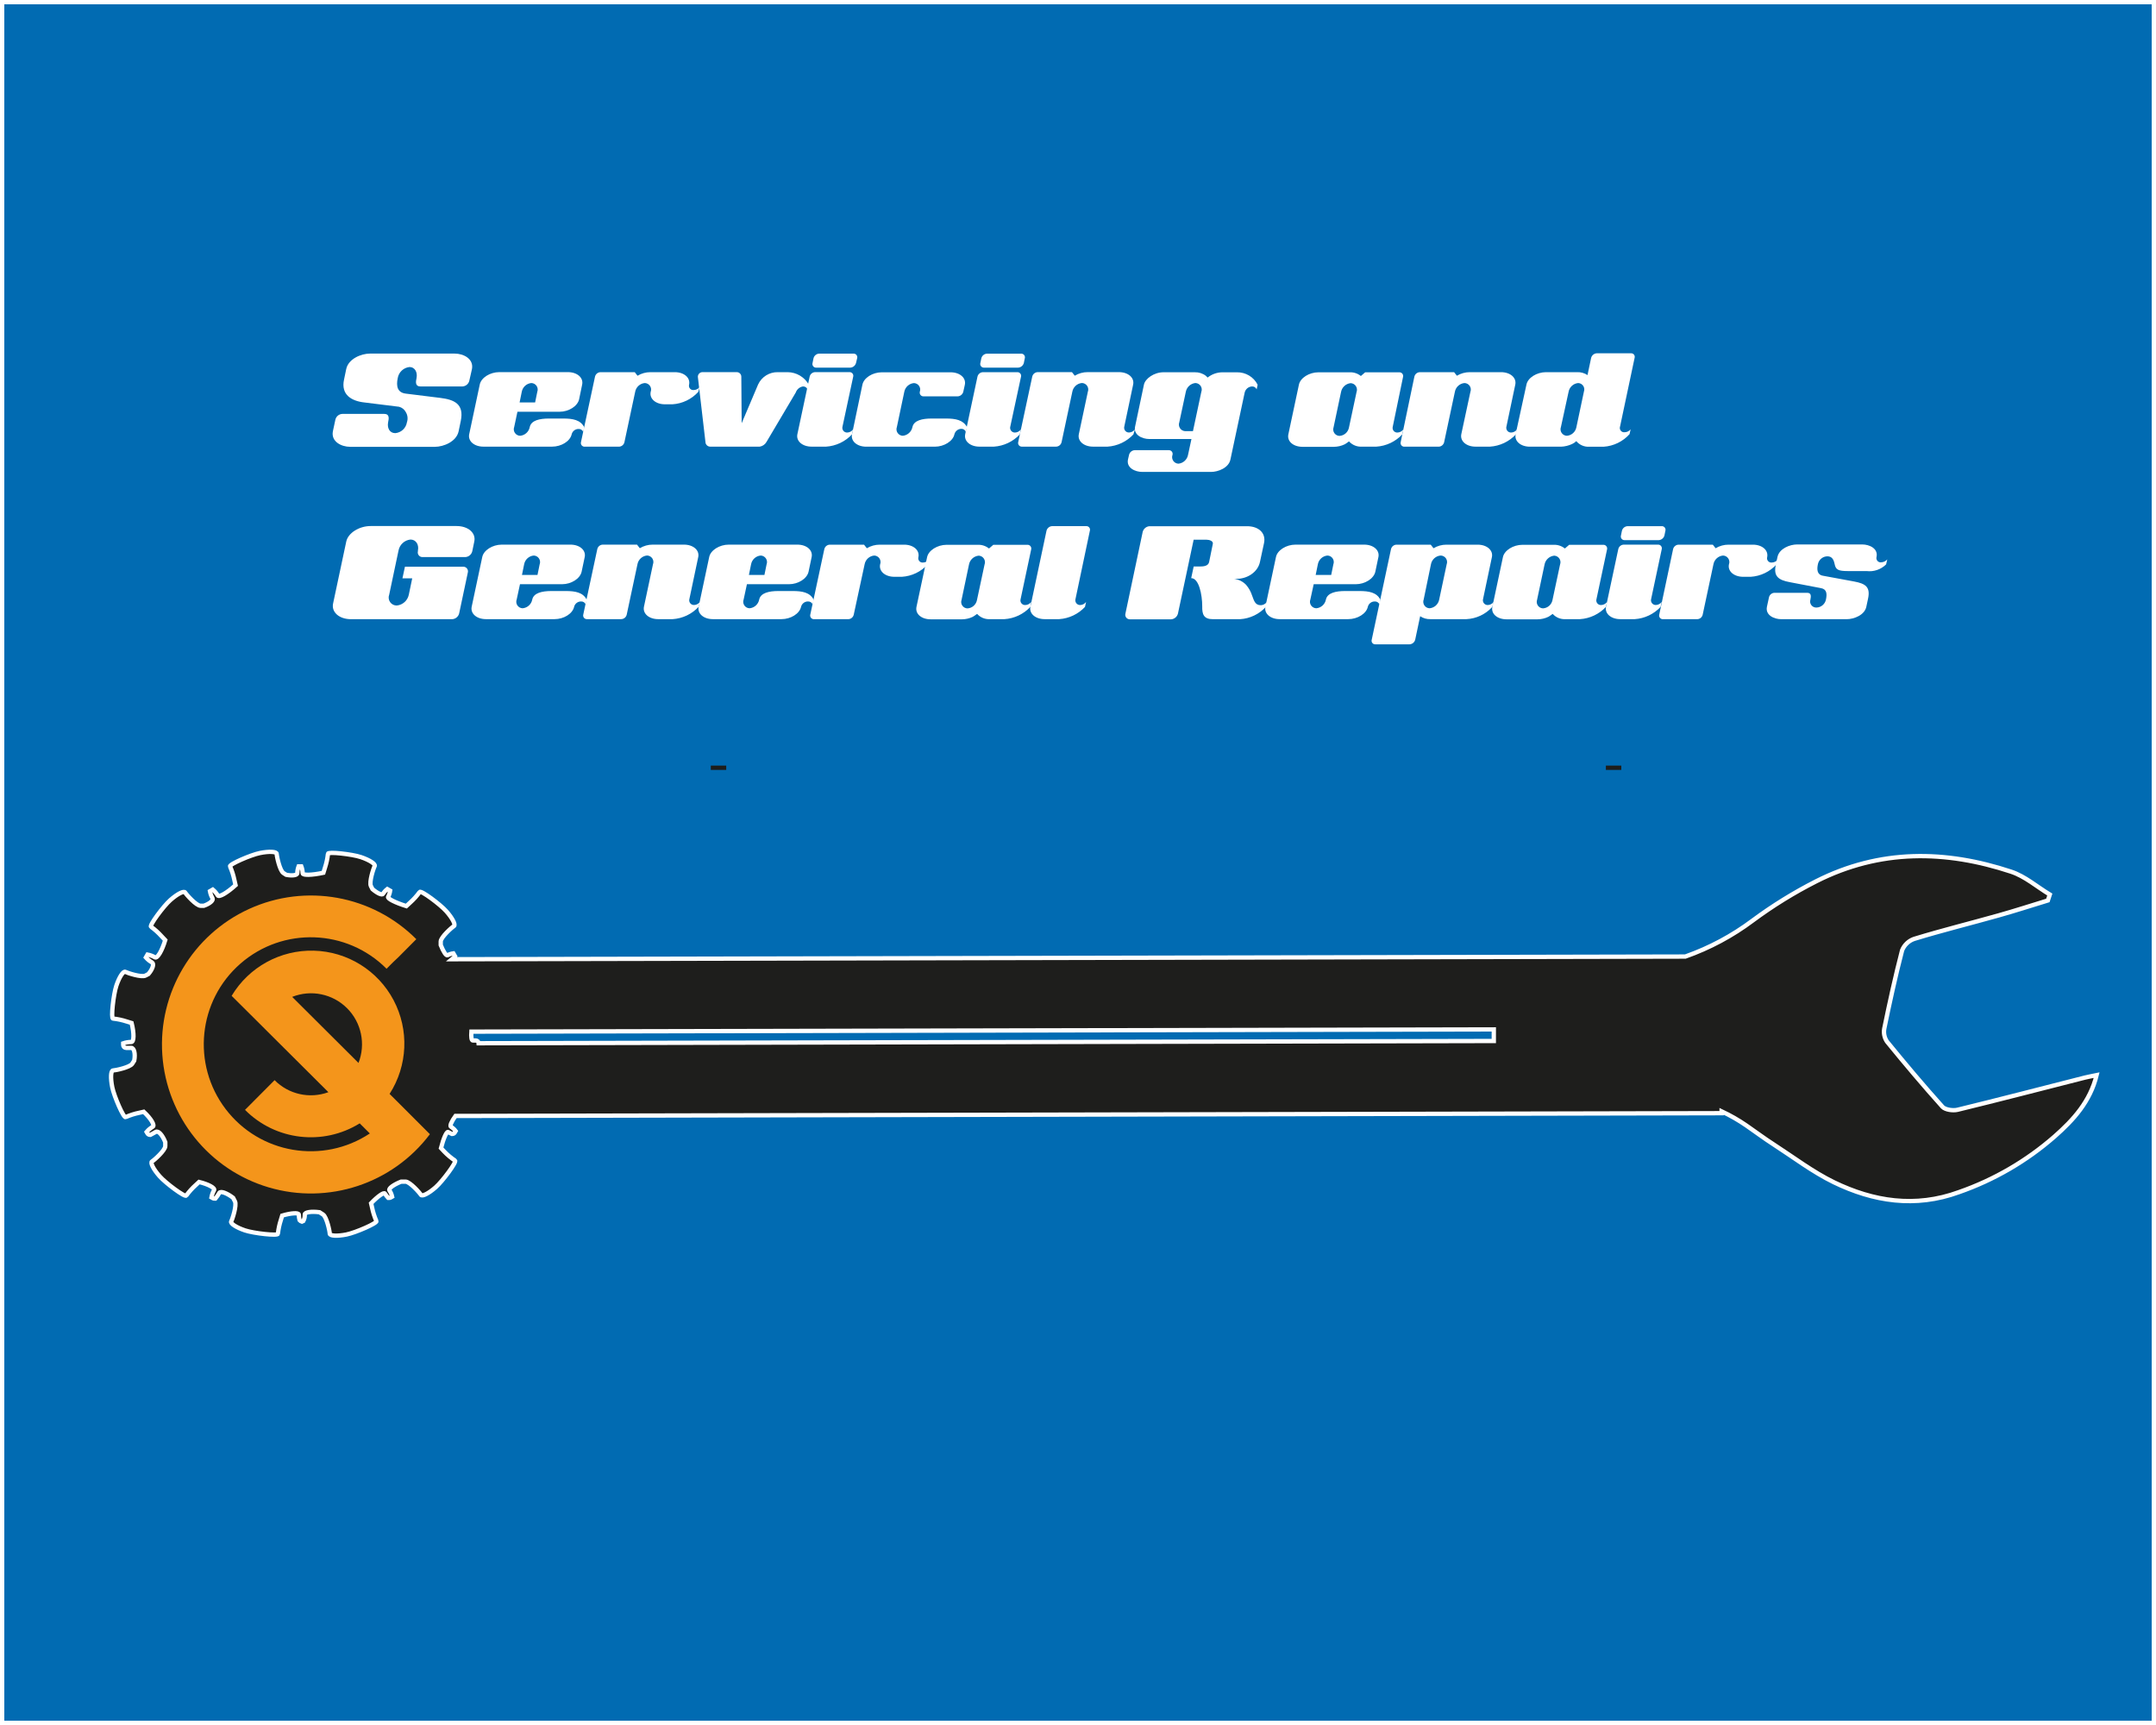
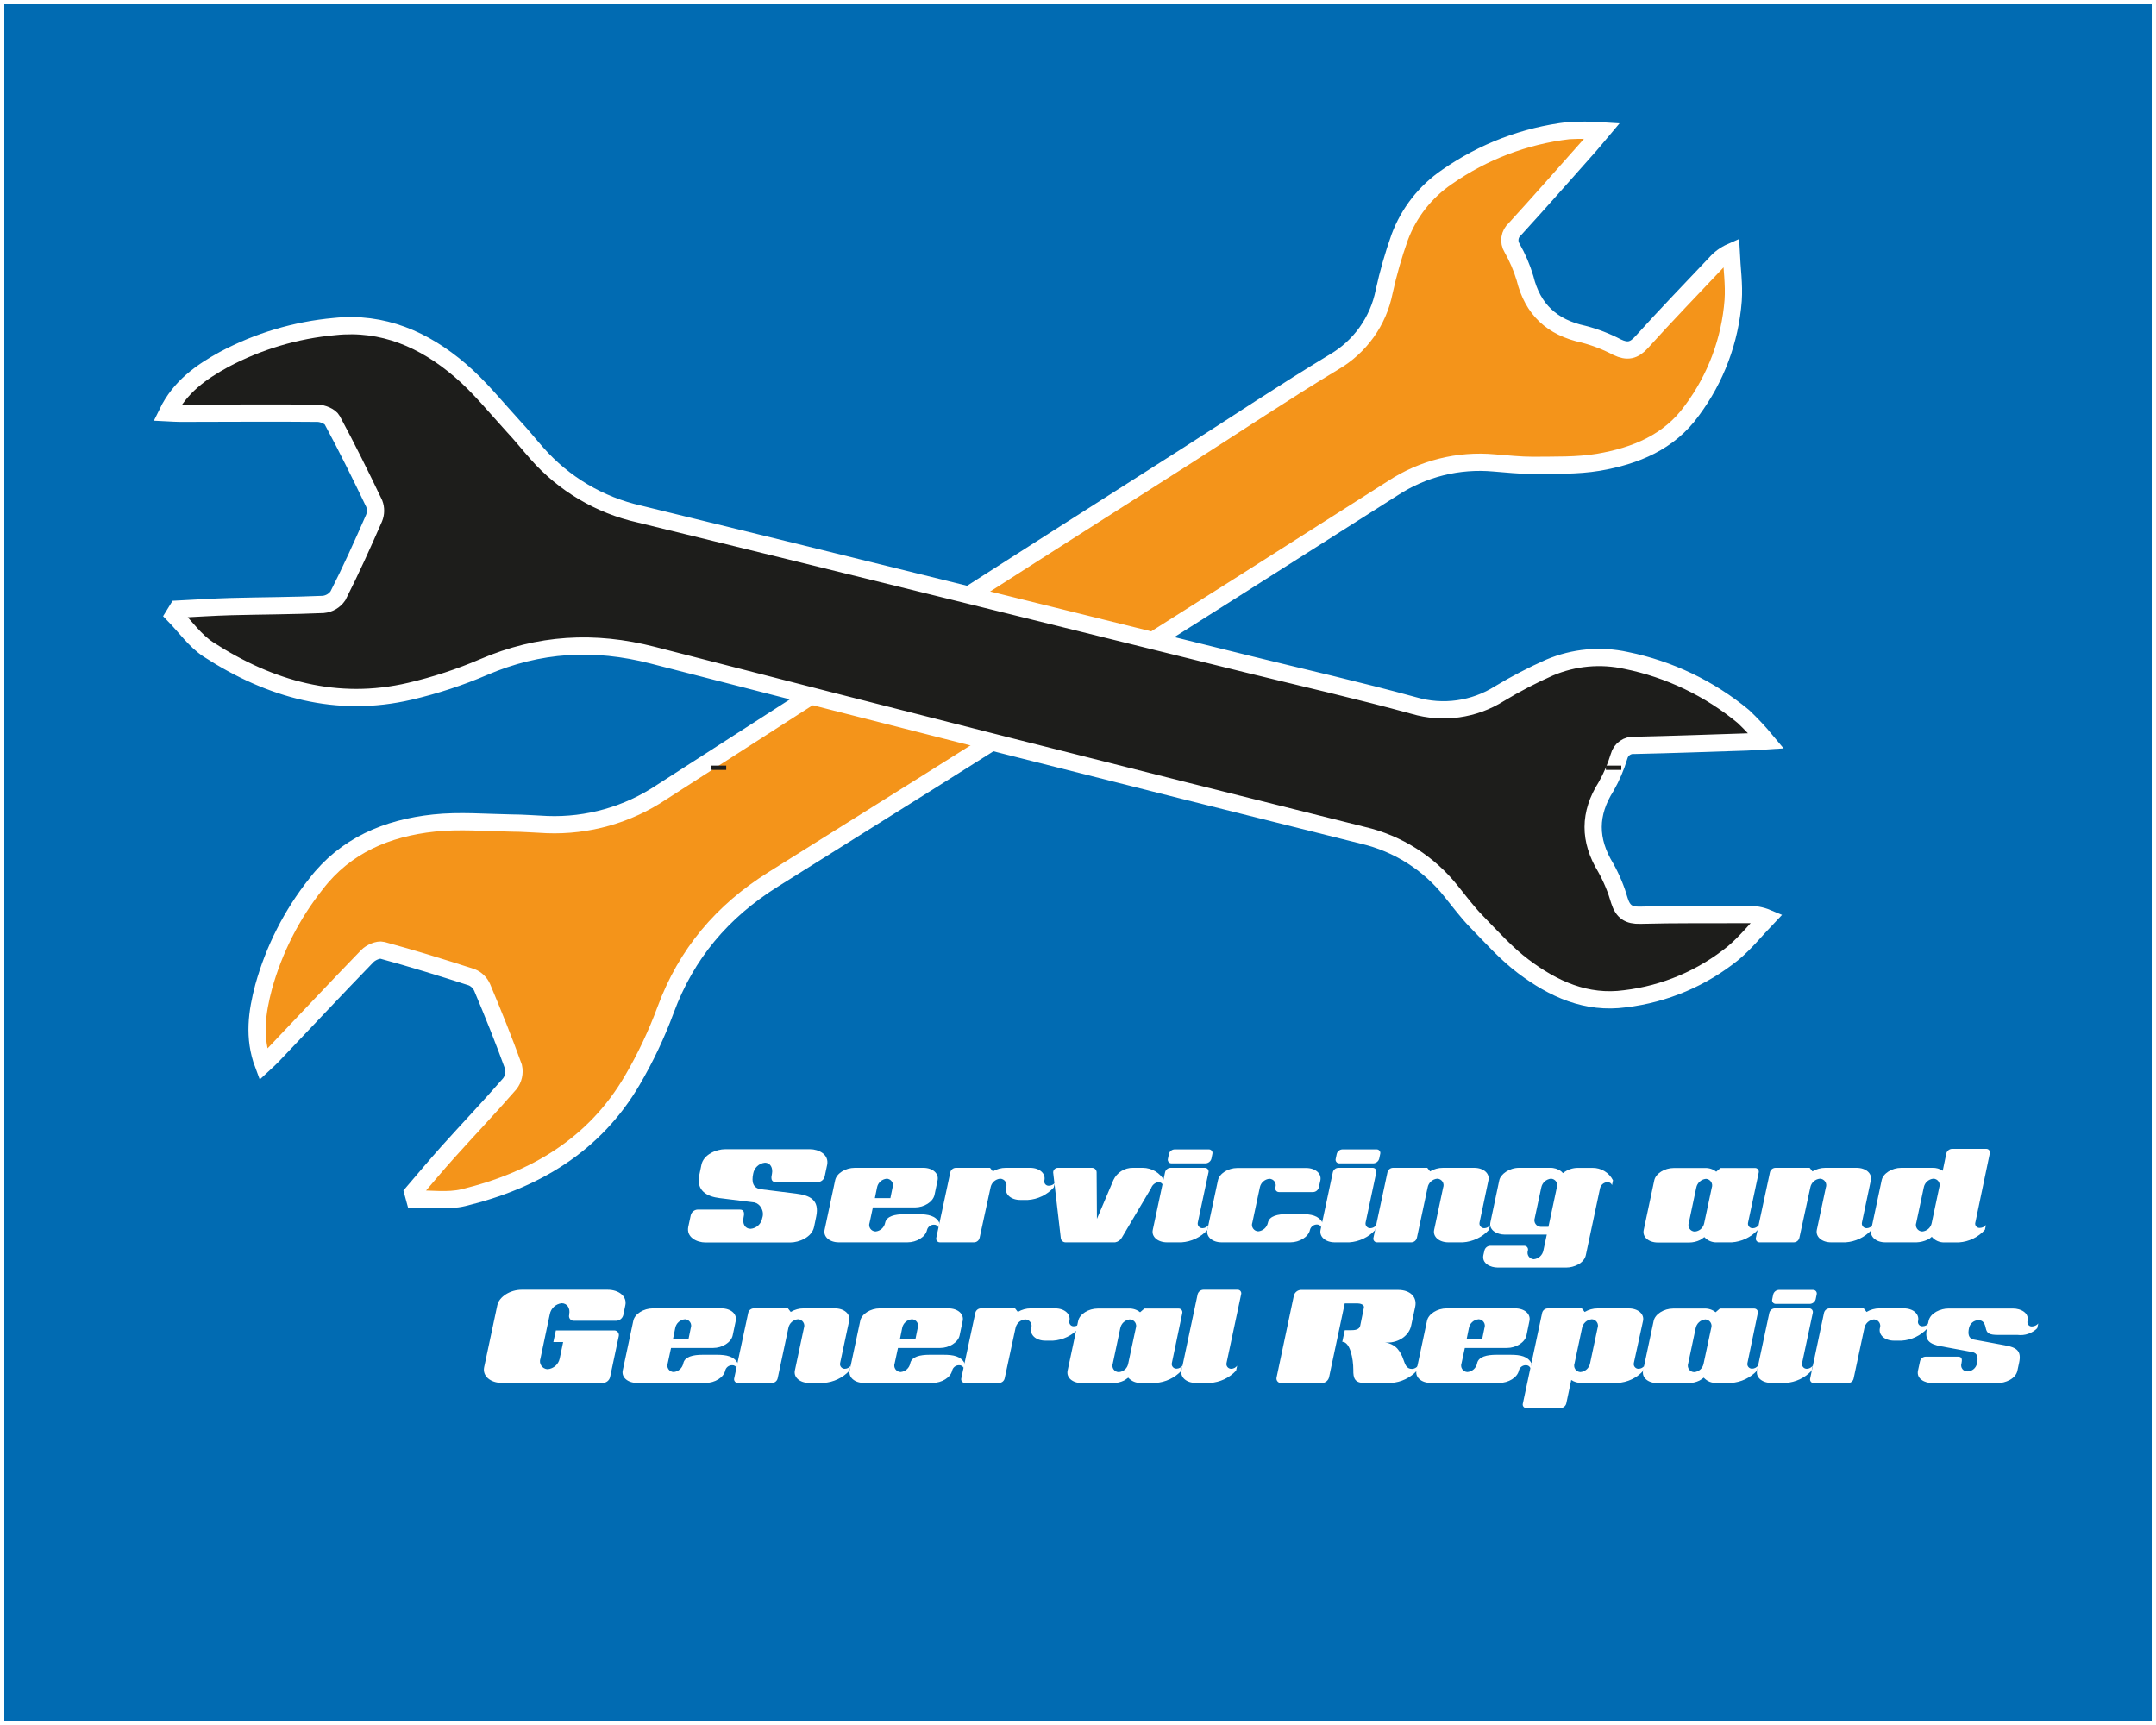
<svg xmlns="http://www.w3.org/2000/svg" id="background" viewBox="0 0 500 400">
  <defs>
-     <style>.cls-1{fill:#016bb2;stroke-width:2px;}.cls-1,.cls-2{stroke:#fff;}.cls-1,.cls-2,.cls-4{stroke-miterlimit:10;}.cls-2{fill:#1e1e1c;}.cls-3{fill:#f4951b;}.cls-4{fill:none;stroke:#1d1d1b;}.cls-5{fill:#fff;}</style>
+     <style>.cls-1{fill:#016bb2;stroke-width:2px;}.cls-1,.cls-2,.cls-3{stroke:#fff;}.cls-1,.cls-2,.cls-3,.cls-4{stroke-miterlimit:10;}.cls-2{fill:#f4941a;}.cls-2,.cls-3{stroke-width:4px;}.cls-3{fill:#1d1d1b;}.cls-4{fill:none;stroke:#1d1d1b;}.cls-5{fill:#fff;}</style>
  </defs>
  <rect class="cls-1" width="500" height="400" />
-   <path class="cls-2" d="M486.23,249.31c-1.14.24-1.95,0.37-2.73,0.57-9.84,2.5-19.66,5.06-29.52,7.46-1.08.26-2.84,0-3.48-.67-4.43-4.93-8.7-10-12.89-15.14a4.08,4.08,0,0,1-.63-3c1.25-6.08,2.58-12.16,4.14-18.17a4.65,4.65,0,0,1,2.77-2.64c6.52-2,13.12-3.62,19.67-5.47,3.81-1.07,7.57-2.29,11.36-3.45l0.45-1.37c-3-1.81-5.75-4.24-9-5.31-15.13-5-30.35-5.28-45.18,2.24a103,103,0,0,0-14.71,9.09,58.65,58.65,0,0,1-15.64,8.36l-286,.62a4.08,4.08,0,0,0,.68-0.7l-0.19-.33-0.19-.33a4,4,0,0,0-1.34.43c-0.33.19-1-.87-1.59-2.36l0-.82c0-1,2.6-3.3,3.06-3.57s-0.32-1.81-1.75-3.43-5.92-4.94-6.19-4.48a15.43,15.43,0,0,1-2.2,2.44l-0.9.83c-2.54-.79-4.43-1.75-4.22-2.13a4.34,4.34,0,0,0,.47-1.44l-0.33-.19-0.33-.19a4.24,4.24,0,0,0-1,1.11c-0.21.37-1.31-.13-2.44-1.1l-0.36-.7c-0.46-.9.6-4.16,0.87-4.63s-1.17-1.41-3.19-2.09-7.64-1.31-7.64-.78a15.44,15.44,0,0,1-.69,3.21l-0.37,1.2c-2.64.57-4.81,0.63-4.81,0.12a4.71,4.71,0,0,0-.31-1.6H69.25a4.6,4.6,0,0,0-.3,1.57c0,0.49-1.16.66-2.58,0.38l-0.64-.41c-0.85-.55-1.56-3.9-1.56-4.44s-1.75-.63-3.88-0.2-7.21,2.64-6.94,3.11a15.39,15.39,0,0,1,1,3.13l0.28,1.21c-2,1.81-3.85,2.88-4.14,2.38a5.19,5.19,0,0,0-1.14-1.35l-0.33.19-0.33.19a5,5,0,0,0,.59,1.62c0.28,0.48-.62,1.27-2,1.75l-0.77,0c-1,0-3.3-2.6-3.57-3.07s-1.81.32-3.43,1.75-4.94,5.92-4.48,6.19a15.46,15.46,0,0,1,2.44,2.2L38.32,218c-0.76,2.5-1.82,4.28-2.37,4a5.52,5.52,0,0,0-1.74-.65l-0.19.33-0.19.33a5.43,5.43,0,0,0,1.42,1.16c0.54,0.31.17,1.52-.83,2.69l-0.71.37c-0.9.46-4.16-.61-4.63-0.87s-1.41,1.17-2.09,3.19-1.31,7.64-.78,7.64a15.4,15.4,0,0,1,3.21.69l1.1,0.34c0.61,2.42.57,4.4-.08,4.4a5.68,5.68,0,0,0-1.87.31v0.38a0.68,0.68,0,0,0,.68.68h1.19c0.65,0,1,1.32.69,2.95l-0.46.72c-0.55.85-3.9,1.55-4.44,1.56s-0.63,1.75-.2,3.88,2.65,7.21,3.11,6.94a15.44,15.44,0,0,1,3.13-1l1.06-.24C35,259.35,36,261,35.4,261.29A5.54,5.54,0,0,0,34,262.48l0.19,0.33a0.68,0.68,0,0,0,.59.34h0.12c0.12-.05.68-0.36,1.25-0.69s1.54,0.75,2.18,2.39l0,0.9c0,1-2.6,3.3-3.07,3.57s0.32,1.81,1.75,3.43,5.92,4.94,6.19,4.48a15.42,15.42,0,0,1,2.2-2.44l0.77-.71c2.2,0.54,3.76,1.4,3.47,1.91a5.17,5.17,0,0,0-.6,1.66l0.33,0.19a0.67,0.67,0,0,0,.34.09h0.24a7.73,7.73,0,0,0,.9-1.3c0.3-.53,1.74,0,3.21,1.12l0.43,0.84c0.46,0.9-.6,4.16-0.87,4.63s1.17,1.41,3.19,2.09,7.64,1.31,7.64.78a15.43,15.43,0,0,1,.69-3.21l0.3-1c2.12-.63,3.86-0.72,3.87-0.21a4.34,4.34,0,0,0,.16,1.27,1.15,1.15,0,0,0,.53.34l0.34-.15a2.78,2.78,0,0,0,.34-1.51c0-.54,1.54-0.77,3.42-0.52l0.81,0.52c0.85,0.55,1.56,3.9,1.56,4.44s1.75,0.63,3.88.2,7.21-2.65,6.94-3.11a15.35,15.35,0,0,1-1-3.13l-0.23-1c1.54-1.62,3-2.63,3.21-2.25a5.72,5.72,0,0,0,.76,1h0.24a0.68,0.68,0,0,0,.34-0.09l0.33-.19A4.47,4.47,0,0,0,90.3,276c-0.24-.4,1-1.32,2.74-2l1,0c1,0,3.3,2.6,3.57,3.06s1.81-.32,3.43-1.75,4.94-5.92,4.48-6.19A15.38,15.38,0,0,1,103,267l-0.73-.78c0.57-2.24,1.32-3.92,1.66-3.72s0.72,0.39.84,0.44h0.12a0.68,0.68,0,0,0,.59-0.34l0.19-.33a4.17,4.17,0,0,0-1.09-1c-0.32-.18.16-1.27,1.06-2.51h5.74l0,0a0.31,0.31,0,0,0,.28,0l287.6-.63v-0.43a40.5,40.5,0,0,1,5.74,3.29c2.11,1.45,4.16,3,6.3,4.37,4.64,3,9.08,6.39,14,8.79,9.14,4.43,18.84,6,29,2.29a67.42,67.42,0,0,0,22.19-12.91C480.89,259.65,484.73,255.43,486.23,249.31ZM111,241.91a0.68,0.68,0,0,0-.67-0.64h-0.69c-0.3,0-.41-0.86-0.32-2.05l237.11-.52v2.69Z" />
-   <path class="cls-3" d="M92.7,256l-2.35-2.34a21.56,21.56,0,1,0-36.63-22.74l1.53,1.52,5.73,5.7,1,1,14.18,14.12a11.82,11.82,0,0,1-12.48-2.79l-6.86,6.89a21.52,21.52,0,0,0,26.6,3.13l2.35,2.34a24.81,24.81,0,1,1,3.88-38.19l1.47-1.48h0L92.35,222l4.2-4.22A34.55,34.55,0,1,0,99.7,263Zm-9.56-9.52L67.76,231.16A11.83,11.83,0,0,1,83.14,246.47Z" />
+   <path class="cls-2" d="M95.76,276.56c2.7-3.14,5.34-6.33,8.1-9.4,4.76-5.3,9.68-10.46,14.35-15.84a4.67,4.67,0,0,0,.89-3.89c-2.24-6.22-4.72-12.35-7.28-18.45a4.55,4.55,0,0,0-2.4-2.36c-6.87-2.22-13.76-4.35-20.72-6.25-1-.27-2.72.51-3.53,1.35-7.4,7.64-14.67,15.4-22,23.11-0.58.62-1.23,1.18-2.11,2-2.35-6.27-1.46-12.17.08-18A67.3,67.3,0,0,1,73.26,205c6.85-8.95,16.5-13,27.38-14.15,5.9-.63,11.93-0.1,17.91,0,2.77,0,5.53.25,8.3,0.36a44.65,44.65,0,0,0,26.6-7.54q61-39.29,122.22-78.27c11.21-7.17,22.27-14.56,33.66-21.44A24.32,24.32,0,0,0,321,67.63,103.45,103.45,0,0,1,324.61,55a29.33,29.33,0,0,1,11-14A61.87,61.87,0,0,1,363.8,30.28a65,65,0,0,1,7.71.05c-1.4,1.66-2.11,2.56-2.88,3.42-5.75,6.47-11.48,13-17.3,19.37a3.42,3.42,0,0,0-.67,4.38,34,34,0,0,1,3,7c1.78,7.27,6.28,11.42,13.6,13a36.13,36.13,0,0,1,7.76,3c2.37,1.14,3.92.82,5.71-1.17,5.57-6.19,11.37-12.17,17.09-18.23a10.4,10.4,0,0,1,3.65-2.68c0.18,3.76.73,7.54,0.47,11.26a49,49,0,0,1-9.56,25.51c-5.28,7.36-13.13,10.53-21.68,12-5,.83-10.13.66-15.21,0.72-3,0-6-.34-9-0.57A36.76,36.76,0,0,0,323,113.21q-71.63,45.64-143.65,90.68c-11.87,7.43-20.18,17.26-25,30.31a102.67,102.67,0,0,1-7.71,16.29c-8.76,15-22.6,23.21-39.19,27.23-3.57.86-7.52,0.25-11.29,0.31Z" />
+   <path class="cls-3" d="M41.17,141.26c4.13-.2,8.26-0.49,12.4-0.6,7.12-.19,14.25-0.19,21.37-0.5a4.67,4.67,0,0,0,3.43-2c3-5.9,5.71-11.93,8.37-18a4.55,4.55,0,0,0,.05-3.37c-3.11-6.51-6.32-13-9.73-19.33-0.49-.92-2.24-1.62-3.41-1.63-10.63-.11-21.26,0-31.9,0-0.85,0-1.7-.07-2.93-0.13,2.93-6,7.82-9.43,13.12-12.34a67.3,67.3,0,0,1,25.64-7.64c11.21-1.19,20.77,3,29.11,10.12,4.52,3.84,8.29,8.58,12.35,13,1.88,2,3.62,4.19,5.45,6.26a44.65,44.65,0,0,0,23.78,14.1c47,11.46,93.95,23.15,140.91,34.76,12.92,3.19,25.9,6.13,38.73,9.65a24.32,24.32,0,0,0,19.84-2.77,103.45,103.45,0,0,1,11.63-6.05,29.33,29.33,0,0,1,17.76-1.64,61.87,61.87,0,0,1,27.17,13,65,65,0,0,1,5.27,5.63c-2.17.13-3.31,0.23-4.46,0.27-8.65.28-17.3,0.6-26,.79a3.42,3.42,0,0,0-3.64,2.54,34,34,0,0,1-3,7c-4,6.3-4,12.42-.09,18.83a36.13,36.13,0,0,1,3.19,7.68c0.8,2.5,2.11,3.41,4.78,3.34,8.32-.22,16.66-0.13,25-0.16a10.4,10.4,0,0,1,4.46.8c-2.6,2.72-5,5.72-7.84,8.1a49,49,0,0,1-25.08,10.63c-9,1.24-16.67-2.27-23.6-7.49-4-3-7.45-6.89-11-10.53-2.08-2.14-3.86-4.57-5.75-6.89a36.76,36.76,0,0,0-20.5-13q-82.42-20.53-164.67-41.76c-13.56-3.49-26.41-2.75-39.19,2.74a102.67,102.67,0,0,1-17.12,5.62c-16.89,3.95-32.39-.41-46.73-9.68-3.08-2-5.35-5.28-8-8Z" />
  <line class="cls-4" x1="168.42" y1="178.03" x2="164.84" y2="178.03" />
  <line class="cls-4" x1="376" y1="178.03" x2="372.42" y2="178.03" />
-   <path class="cls-5" d="M108.84,88.28a1.72,1.72,0,0,1-1.58,1.33H97.5c-1.19,0-1.12-1-.9-1.94,0.25-1.3-.32-2.56-1.66-2.56a3.09,3.09,0,0,0-2.7,2.56c-0.4,1.91-.07,3.35,1.84,3.6l8.06,1c3.2,0.4,5.54,1.4,4.72,5.33l-0.5,2.41c-0.5,2.38-3.46,3.6-5.51,3.6H81.2c-2.05,0-4.46-1.22-4-3.6l0.58-2.7a1.72,1.72,0,0,1,1.58-1.33h9.79c1.15,0,1.08,1,.86,1.94-0.25,1.3.32,2.52,1.66,2.52a3,3,0,0,0,2.7-2.52,2.77,2.77,0,0,0-.25-2.34,2.44,2.44,0,0,0-1.58-1.26l-8.06-1C81.56,93,79,91.55,79.79,88l0.5-2.41c0.5-2.38,3.46-3.6,5.51-3.6h19.65c2.05,0,4.46,1.22,4,3.6Z" />
-   <path class="cls-5" d="M135.27,100.19a1.08,1.08,0,0,0-1.08-.72,1.63,1.63,0,0,0-1.62,1.26c-0.36,1.58-2.38,2.84-4.54,2.84H112.12c-2.16,0-3.64-1.3-3.31-2.88l2.45-11.52c0.32-1.58,2.38-2.88,4.54-2.88H131.7c2.16,0,3.64,1.3,3.31,2.88L134.3,92.6c-0.36,1.58-2.38,2.88-4.54,2.88H120L119.25,99a1.51,1.51,0,0,0,1.37,2.05,2.5,2.5,0,0,0,2.23-2c0.32-1.58,2.3-2,4.46-2h3.31c2.23,0,4,.32,4.86,2ZM123.21,88.82A2.5,2.5,0,0,0,121,90.87l-0.5,2.45h3.6l0.5-2.45A1.51,1.51,0,0,0,123.21,88.82Z" />
-   <path class="cls-5" d="M161.94,90.87a8.83,8.83,0,0,1-6,2.88h-1.73c-2.16,0-3.64-1.3-3.31-2.88a1.51,1.51,0,0,0-1.37-2.05,2.5,2.5,0,0,0-2.23,2.05l-2.48,11.63a1.34,1.34,0,0,1-1.3,1.08h-7.92a0.85,0.85,0,0,1-.86-1.08l3.24-15.12a1.34,1.34,0,0,1,1.3-1.08h7.92l0.65,0.83a5.76,5.76,0,0,1,3-.83h5.65c2.16,0,3.64,1.3,3.31,2.88a1,1,0,0,0,1.12,1.26,1.8,1.8,0,0,0,1.33-.68Z" />
-   <path class="cls-5" d="M187.29,90.33a1.08,1.08,0,0,0-1.08-.72,2.13,2.13,0,0,0-1.66,1.4l-6.8,11.48a2.2,2.2,0,0,1-1.55,1.08H164.68a1.11,1.11,0,0,1-1.08-1.08l-1.76-15.12a1.08,1.08,0,0,1,1.08-1.08h7.92a1.06,1.06,0,0,1,1.08,1.08L172,98.14l3.82-9a4.92,4.92,0,0,1,4.54-2.84c1.26,0,2.3,0,2.3,0a5.69,5.69,0,0,1,4.9,2.88Z" />
-   <path class="cls-5" d="M197.58,100.73a9,9,0,0,1-6,2.84h-3.35c-2.16,0-3.64-1.3-3.31-2.88l2.84-13.32a1.34,1.34,0,0,1,1.3-1.08H197a0.85,0.85,0,0,1,.86,1.08L195.39,98.9a1.09,1.09,0,0,0,1.08,1.4,1.74,1.74,0,0,0,1.37-.72Zm0.94-16.56a1.46,1.46,0,0,1-1.33,1.08h-7.92a0.84,0.84,0,0,1-.83-1.08l0.22-1.08A1.41,1.41,0,0,1,190,82h7.92a0.84,0.84,0,0,1,.86,1.08Z" />
-   <path class="cls-5" d="M224,100.16a1.06,1.06,0,0,0-1-.72,1.67,1.67,0,0,0-1.66,1.26c-0.32,1.58-2.38,2.88-4.54,2.88H200.9c-2.16,0-3.64-1.3-3.31-2.88L200,89.21c0.32-1.58,2.34-2.88,4.5-2.88h15.95c2.16,0,3.64,1.3,3.31,2.88l-0.36,1.62a1.42,1.42,0,0,1-1.3,1.08h-7.92a0.86,0.86,0,0,1-.86-1.08,1.5,1.5,0,0,0-1.37-2,2.51,2.51,0,0,0-2.23,2L208,99a1.51,1.51,0,0,0,1.37,2.05,2.54,2.54,0,0,0,2.23-2c0.32-1.58,2.3-2,4.46-2h3.31c2.23,0,4,.32,4.9,2Z" />
-   <path class="cls-5" d="M236.5,100.73a9,9,0,0,1-6,2.84h-3.35c-2.16,0-3.64-1.3-3.31-2.88l2.84-13.32A1.34,1.34,0,0,1,228,86.3h7.92a0.85,0.85,0,0,1,.86,1.08L234.3,98.9a1.09,1.09,0,0,0,1.08,1.4,1.74,1.74,0,0,0,1.37-.72Zm0.94-16.56a1.46,1.46,0,0,1-1.33,1.08h-7.92a0.84,0.84,0,0,1-.83-1.08l0.22-1.08a1.41,1.41,0,0,1,1.3-1.08h7.92a0.84,0.84,0,0,1,.86,1.08Z" />
-   <path class="cls-5" d="M262.85,100.73a9,9,0,0,1-6,2.84h-3.35c-2.16,0-3.64-1.3-3.31-2.88l2.09-9.83a1.51,1.51,0,0,0-1.37-2.05,2.5,2.5,0,0,0-2.23,2.05l-2.48,11.63a1.34,1.34,0,0,1-1.3,1.08H237a0.85,0.85,0,0,1-.86-1.08l3.24-15.12a1.34,1.34,0,0,1,1.3-1.08h7.92l0.65,0.83a5.76,5.76,0,0,1,3-.83h7.23c2.16,0,3.64,1.3,3.31,2.88l-2.05,9.72a1.1,1.1,0,0,0,1.08,1.4,1.74,1.74,0,0,0,1.37-.72Z" />
-   <path class="cls-5" d="M291.43,90.29a1.09,1.09,0,0,0-1.08-.68A1.84,1.84,0,0,0,288.66,91c-1.62,7.6-1,4.68-3.31,15.55-0.4,1.94-2.84,2.88-4.5,2.88H264.9c-1.66,0-3.71-.94-3.31-2.88l0.25-1.08a1.42,1.42,0,0,1,1.3-1.08h7.92a0.86,0.86,0,0,1,.86,1.08,1.52,1.52,0,0,0,1.37,2.05,2.52,2.52,0,0,0,2.23-2.05l0.79-3.67h-9.79c-1.62,0-3.71-.94-3.28-2.88l2.05-9.72c0.29-1.4,2.34-2.88,4.54-2.88h7.24a4.05,4.05,0,0,1,2.59.83l0.4,0.4a5.51,5.51,0,0,1,3.46-1.22h3.35a5.27,5.27,0,0,1,4.79,2.88Zm-14.18-1.48A2.55,2.55,0,0,0,275,90.87l-1.51,7.06a1.53,1.53,0,0,0,1.37,2.05h1.8l1.94-9.11A1.51,1.51,0,0,0,277.25,88.82Z" />
-   <path class="cls-5" d="M325.2,100.73a9,9,0,0,1-6,2.84h-3.35a3.71,3.71,0,0,1-3-1.22c-0.4.29-.79,0.58-1,0.68a5.89,5.89,0,0,1-2.52.58h-7.24c-2.16,0-3.64-1.26-3.31-2.88l2.45-11.52c0.32-1.58,2.38-2.88,4.54-2.88h7.24a3.87,3.87,0,0,1,2.59.86l1-.86h7.92a0.86,0.86,0,0,1,.86,1.08L323,98.93a1.07,1.07,0,0,0,1.08,1.37,1.74,1.74,0,0,0,1.37-.72Zm-12-11.88A2.54,2.54,0,0,0,311,90.91l-1.73,8.17a1.5,1.5,0,0,0,1.37,2,2.39,2.39,0,0,0,2.2-1.94l1.76-8.24A1.52,1.52,0,0,0,313.25,88.85Z" />
-   <path class="cls-5" d="M351.55,100.73a9,9,0,0,1-6,2.84h-3.35c-2.16,0-3.63-1.3-3.31-2.88L341,90.87a1.51,1.51,0,0,0-1.37-2.05,2.5,2.5,0,0,0-2.23,2.05l-2.48,11.63a1.34,1.34,0,0,1-1.3,1.08h-7.92a0.85,0.85,0,0,1-.86-1.08L328,87.38a1.34,1.34,0,0,1,1.3-1.08h7.92l0.65,0.83a5.76,5.76,0,0,1,3-.83h7.23c2.16,0,3.64,1.3,3.31,2.88l-2.05,9.72a1.1,1.1,0,0,0,1.08,1.4,1.74,1.74,0,0,0,1.37-.72Z" />
-   <path class="cls-5" d="M375.71,98.9a1,1,0,0,0,1.08,1.33,1.82,1.82,0,0,0,1.37-.68l-0.25,1.12a8.87,8.87,0,0,1-6,2.92h-3.35a3.64,3.64,0,0,1-3-1.3,3.16,3.16,0,0,1-1,.68,6.66,6.66,0,0,1-2.52.61h-7.24c-2.16,0-3.64-1.3-3.31-2.88L354,89.18c0.32-1.58,2.38-2.88,4.54-2.88h7.24a4,4,0,0,1,2.38.68L369,83a1.42,1.42,0,0,1,1.33-1.08h7.92a0.83,0.83,0,0,1,.83,1.08ZM366,88.82a2.5,2.5,0,0,0-2.23,2.05L362,99a1.51,1.51,0,0,0,1.37,2.05,2.43,2.43,0,0,0,2.2-1.94l1.76-8.31A1.48,1.48,0,0,0,366,88.82Z" />
-   <path class="cls-5" d="M109.53,127.81a1.76,1.76,0,0,1-1.62,1.37H98a1.08,1.08,0,0,1-1.08-1.37l0-.14c0.29-1.4-.47-2.56-1.73-2.56a3.15,3.15,0,0,0-2.77,2.56l-2.16,10.22A1.85,1.85,0,0,0,92,140.41a3.15,3.15,0,0,0,2.81-2.52l0.79-3.78H93.33l0.58-2.7h13.5a1.08,1.08,0,0,1,1.08,1.37l-2,9.43a1.76,1.76,0,0,1-1.62,1.37H81.38c-2.7,0-4.54-1.62-4.14-3.6l3.06-14.4c0.43-2,3-3.6,5.65-3.6h19.94c2.7,0,4.54,1.62,4.1,3.6Z" />
-   <path class="cls-5" d="M135.84,140.19a1.08,1.08,0,0,0-1.08-.72,1.63,1.63,0,0,0-1.62,1.26c-0.36,1.58-2.38,2.84-4.54,2.84H112.7c-2.16,0-3.64-1.3-3.31-2.88l2.45-11.52c0.32-1.58,2.38-2.88,4.54-2.88h15.91c2.16,0,3.64,1.3,3.31,2.88l-0.72,3.42c-0.36,1.58-2.38,2.88-4.54,2.88h-9.75L119.83,139a1.51,1.51,0,0,0,1.37,2.05,2.5,2.5,0,0,0,2.23-2c0.32-1.58,2.3-2,4.46-2h3.31c2.23,0,4,.32,4.86,2Zm-12.06-11.37a2.5,2.5,0,0,0-2.23,2.05l-0.5,2.45h3.6l0.5-2.45A1.51,1.51,0,0,0,123.78,128.82Z" />
-   <path class="cls-5" d="M162,140.73a9,9,0,0,1-6,2.84h-3.35c-2.16,0-3.64-1.3-3.31-2.88l2.09-9.83a1.51,1.51,0,0,0-1.37-2.05,2.5,2.5,0,0,0-2.23,2.05l-2.48,11.63a1.34,1.34,0,0,1-1.3,1.08h-7.92a0.85,0.85,0,0,1-.86-1.08l3.24-15.12a1.34,1.34,0,0,1,1.3-1.08h7.92l0.65,0.83a5.76,5.76,0,0,1,3-.83h7.24c2.16,0,3.64,1.3,3.31,2.88l-2.05,9.72a1.09,1.09,0,0,0,1.08,1.4,1.74,1.74,0,0,0,1.37-.72Z" />
-   <path class="cls-5" d="M188.47,140.19a1.08,1.08,0,0,0-1.08-.72,1.63,1.63,0,0,0-1.62,1.26c-0.36,1.58-2.38,2.84-4.54,2.84H165.33c-2.16,0-3.64-1.3-3.31-2.88l2.45-11.52c0.32-1.58,2.38-2.88,4.54-2.88h15.91c2.16,0,3.64,1.3,3.31,2.88l-0.72,3.42c-0.36,1.58-2.38,2.88-4.54,2.88h-9.75L172.46,139a1.51,1.51,0,0,0,1.37,2.05,2.5,2.5,0,0,0,2.23-2c0.32-1.58,2.3-2,4.46-2h3.31c2.23,0,4,.32,4.86,2Zm-12.06-11.37a2.5,2.5,0,0,0-2.23,2.05l-0.5,2.45h3.6l0.5-2.45A1.51,1.51,0,0,0,176.42,128.82Z" />
-   <path class="cls-5" d="M215.15,130.87a8.83,8.83,0,0,1-6,2.88h-1.73c-2.16,0-3.64-1.3-3.31-2.88a1.51,1.51,0,0,0-1.37-2.05,2.5,2.5,0,0,0-2.23,2.05L198,142.5a1.34,1.34,0,0,1-1.3,1.08h-7.92a0.85,0.85,0,0,1-.86-1.08l3.24-15.12a1.34,1.34,0,0,1,1.3-1.08h7.92l0.65,0.83a5.76,5.76,0,0,1,3-.83h5.65c2.16,0,3.64,1.3,3.31,2.88a1,1,0,0,0,1.12,1.26,1.8,1.8,0,0,0,1.33-.68Z" />
-   <path class="cls-5" d="M238.95,140.73a9,9,0,0,1-6,2.84h-3.35a3.71,3.71,0,0,1-3-1.22c-0.4.29-.79,0.58-1,0.68a5.89,5.89,0,0,1-2.52.58h-7.23c-2.16,0-3.64-1.26-3.31-2.88L215,129.21c0.32-1.58,2.38-2.88,4.54-2.88h7.23a3.87,3.87,0,0,1,2.59.86l1-.86h7.92a0.86,0.86,0,0,1,.86,1.08l-2.45,11.52a1.07,1.07,0,0,0,1.08,1.37,1.74,1.74,0,0,0,1.37-.72Zm-12-11.88a2.54,2.54,0,0,0-2.23,2.05L223,139.08a1.49,1.49,0,0,0,1.37,2,2.39,2.39,0,0,0,2.2-1.94l1.76-8.24A1.52,1.52,0,0,0,227,128.85Z" />
-   <path class="cls-5" d="M249.42,138.9a1.1,1.1,0,0,0,1.08,1.4,1.74,1.74,0,0,0,1.37-.72l-0.25,1.15a9,9,0,0,1-6,2.84h-3.35c-2.16,0-3.64-1.3-3.31-2.88l3.74-17.64A1.42,1.42,0,0,1,244,122h7.92a0.83,0.83,0,0,1,.83,1.08Z" />
-   <path class="cls-5" d="M293.59,140.7a8.83,8.83,0,0,1-6,2.88h-6.3c-2.16,0-2.52-1.15-2.48-3,0-2.66-.76-6.52-2.56-6.52l0.58-2.7h1.48c0.72,0,1.87-.07,2.09-1l0.86-4.21c0.18-.72-0.86-1-1.44-1h-3l-3.64,17.13a1.76,1.76,0,0,1-1.58,1.33H262a1.05,1.05,0,0,1-1-1.33l4-18.93a1.77,1.77,0,0,1,1.58-1.33h22.64c2.63,0,4.43,1.55,3.92,3.92l-0.94,4.36c-0.5,2.38-3,4-5.58,3.92h-0.47a4.63,4.63,0,0,1,2.84,1.4,7.32,7.32,0,0,1,1.4,2.52c0.4,1,.61,2.2,2,2.2a1.74,1.74,0,0,0,1.37-.72Z" />
-   <path class="cls-5" d="M319.91,140.19a1.07,1.07,0,0,0-1.08-.72,1.63,1.63,0,0,0-1.62,1.26c-0.36,1.58-2.38,2.84-4.54,2.84H296.77c-2.16,0-3.64-1.3-3.31-2.88l2.45-11.52c0.32-1.58,2.38-2.88,4.54-2.88h15.91c2.16,0,3.64,1.3,3.31,2.88l-0.72,3.42c-0.36,1.58-2.38,2.88-4.54,2.88h-9.75L303.89,139a1.51,1.51,0,0,0,1.37,2.05,2.5,2.5,0,0,0,2.23-2c0.32-1.58,2.3-2,4.46-2h3.31c2.23,0,4,.32,4.86,2Zm-12.06-11.37a2.5,2.5,0,0,0-2.23,2.05l-0.5,2.45h3.6l0.5-2.45A1.51,1.51,0,0,0,307.85,128.82Z" />
-   <path class="cls-5" d="M346.08,140.73a8.64,8.64,0,0,1-6,2.84h-8.35a4,4,0,0,1-2.38-.68l-1.15,5.44a1.42,1.42,0,0,1-1.33,1.08h-7.92a0.83,0.83,0,0,1-.83-1.08l4.46-20.95a1.34,1.34,0,0,1,1.3-1.08h7.92l0.65,0.83a5.76,5.76,0,0,1,3-.83h7.23c2.16,0,3.64,1.3,3.31,2.88l-2.05,9.72a1.1,1.1,0,0,0,1.08,1.4,1.74,1.74,0,0,0,1.37-.72Zm-12-11.91a2.5,2.5,0,0,0-2.23,2.05L330.17,139a1.51,1.51,0,0,0,1.37,2.05,2.5,2.5,0,0,0,2.23-2.05l1.73-8.14A1.51,1.51,0,0,0,334.13,128.82Z" />
-   <path class="cls-5" d="M372.43,140.73a9,9,0,0,1-6,2.84h-3.35a3.71,3.71,0,0,1-3-1.22c-0.4.29-.79,0.58-1,0.68a5.89,5.89,0,0,1-2.52.58H349.4c-2.16,0-3.64-1.26-3.31-2.88l2.45-11.52c0.32-1.58,2.38-2.88,4.54-2.88h7.24a3.87,3.87,0,0,1,2.59.86l1-.86h7.92a0.86,0.86,0,0,1,.86,1.08l-2.45,11.52a1.07,1.07,0,0,0,1.08,1.37,1.74,1.74,0,0,0,1.37-.72Zm-12-11.88a2.54,2.54,0,0,0-2.23,2.05l-1.73,8.17a1.5,1.5,0,0,0,1.37,2,2.39,2.39,0,0,0,2.2-1.94l1.76-8.24A1.52,1.52,0,0,0,360.48,128.85Z" />
-   <path class="cls-5" d="M385.11,140.73a9,9,0,0,1-6,2.84h-3.35c-2.16,0-3.64-1.3-3.31-2.88l2.84-13.32a1.34,1.34,0,0,1,1.3-1.08h7.92a0.85,0.85,0,0,1,.86,1.08l-2.45,11.52a1.1,1.1,0,0,0,1.08,1.4,1.74,1.74,0,0,0,1.37-.72ZM386,124.17a1.46,1.46,0,0,1-1.33,1.08h-7.92a0.84,0.84,0,0,1-.83-1.08l0.22-1.08a1.41,1.41,0,0,1,1.3-1.08h7.92a0.84,0.84,0,0,1,.86,1.08Z" />
-   <path class="cls-5" d="M412,130.87a8.83,8.83,0,0,1-6,2.88h-1.73c-2.16,0-3.64-1.3-3.31-2.88a1.51,1.51,0,0,0-1.37-2.05,2.5,2.5,0,0,0-2.23,2.05l-2.48,11.63a1.34,1.34,0,0,1-1.3,1.08h-7.92a0.85,0.85,0,0,1-.86-1.08L388,127.38a1.34,1.34,0,0,1,1.3-1.08h7.92l0.65,0.83a5.76,5.76,0,0,1,3-.83h5.65c2.16,0,3.63,1.3,3.31,2.88a1,1,0,0,0,1.12,1.26,1.8,1.8,0,0,0,1.33-.68Z" />
-   <path class="cls-5" d="M437.41,130.87a5.47,5.47,0,0,1-4.54,1.55h-4.39c-2.16,0-2.74-.32-3-1.58-0.22-1.08-.61-1.84-1.69-1.84a2.27,2.27,0,0,0-2.2,1.84c-0.25,1.19-.22,2.41,1.15,2.66l7.2,1.33c2.77,0.5,3.85,1.33,3.28,4l-0.4,1.87c-0.4,1.94-2.88,2.88-4.54,2.88H413.08c-1.66,0-3.71-.94-3.31-2.88l0.47-2.16a1.35,1.35,0,0,1,1.3-1.08h7.56c1,0,.9.83,0.76,1.55a1.41,1.41,0,0,0,1.4,1.87,2.3,2.3,0,0,0,2.2-1.87c0.25-1.22.25-2.38-1.15-2.63L415.1,135c-2.77-.5-3.82-1.44-3.28-4l0.4-1.87c0.43-1.94,2.88-2.88,4.54-2.88h15.12c1.66,0,3.71.94,3.31,2.88a1,1,0,0,0,1.12,1.26,1.94,1.94,0,0,0,1.37-.68Z" />
+   <path class="cls-5" d="M191.26,272.78a1.72,1.72,0,0,1-1.58,1.33h-9.75c-1.19,0-1.12-1-.9-1.94,0.25-1.3-.32-2.56-1.66-2.56a3.09,3.09,0,0,0-2.7,2.56c-0.4,1.91-.07,3.35,1.84,3.6l8.06,1c3.2,0.4,5.54,1.4,4.72,5.33l-0.5,2.41c-0.5,2.38-3.46,3.6-5.51,3.6H163.61c-2.05,0-4.46-1.22-4-3.6l0.58-2.7a1.72,1.72,0,0,1,1.58-1.33h9.79c1.15,0,1.08,1,.86,1.94-0.25,1.3.32,2.52,1.66,2.52a3,3,0,0,0,2.7-2.52,2.77,2.77,0,0,0-.25-2.34,2.44,2.44,0,0,0-1.58-1.26l-8.06-1c-3-.36-5.47-1.76-4.72-5.33l0.5-2.41c0.5-2.38,3.46-3.6,5.51-3.6h19.65c2.05,0,4.46,1.22,4,3.6Z" />
+   <path class="cls-5" d="M217.68,284.7a1.08,1.08,0,0,0-1.08-.72,1.63,1.63,0,0,0-1.62,1.26c-0.36,1.58-2.38,2.84-4.54,2.84H194.54c-2.16,0-3.64-1.3-3.31-2.88l2.45-11.52c0.32-1.58,2.38-2.88,4.54-2.88h15.91c2.16,0,3.64,1.3,3.31,2.88l-0.72,3.42c-0.36,1.58-2.38,2.88-4.54,2.88h-9.75l-0.76,3.53a1.51,1.51,0,0,0,1.37,2.05,2.5,2.5,0,0,0,2.23-2c0.32-1.58,2.3-2,4.46-2H213c2.23,0,4,.32,4.86,2Zm-12.06-11.37a2.5,2.5,0,0,0-2.23,2.05l-0.5,2.45h3.6l0.5-2.45A1.51,1.51,0,0,0,205.62,273.32Z" />
+   <path class="cls-5" d="M244.36,275.37a8.83,8.83,0,0,1-6,2.88h-1.73c-2.16,0-3.64-1.3-3.31-2.88a1.51,1.51,0,0,0-1.37-2.05,2.5,2.5,0,0,0-2.23,2.05L227.19,287a1.34,1.34,0,0,1-1.3,1.08H218a0.85,0.85,0,0,1-.86-1.08l3.24-15.12a1.34,1.34,0,0,1,1.3-1.08h7.92l0.65,0.83a5.76,5.76,0,0,1,3-.83h5.65c2.16,0,3.64,1.3,3.31,2.88a1,1,0,0,0,1.12,1.26,1.8,1.8,0,0,0,1.33-.68Z" />
+   <path class="cls-5" d="M269.7,274.83a1.08,1.08,0,0,0-1.08-.72,2.13,2.13,0,0,0-1.66,1.4L260.16,287a2.2,2.2,0,0,1-1.55,1.08H247.09A1.11,1.11,0,0,1,246,287l-1.76-15.12a1.08,1.08,0,0,1,1.08-1.08h7.92a1.06,1.06,0,0,1,1.08,1.08l0.07,10.76,3.82-9a4.92,4.92,0,0,1,4.54-2.84c1.26,0,2.3,0,2.3,0a5.69,5.69,0,0,1,4.9,2.88Z" />
+   <path class="cls-5" d="M280,285.24a9,9,0,0,1-6,2.84h-3.35c-2.16,0-3.64-1.3-3.31-2.88l2.84-13.32a1.34,1.34,0,0,1,1.3-1.08h7.92a0.85,0.85,0,0,1,.86,1.08L277.8,283.4a1.09,1.09,0,0,0,1.08,1.4,1.74,1.74,0,0,0,1.37-.72Zm0.94-16.56a1.46,1.46,0,0,1-1.33,1.08h-7.92a0.84,0.84,0,0,1-.83-1.08l0.22-1.08a1.41,1.41,0,0,1,1.3-1.08h7.92a0.84,0.84,0,0,1,.86,1.08Z" />
+   <path class="cls-5" d="M306.45,284.66a1.06,1.06,0,0,0-1-.72,1.67,1.67,0,0,0-1.66,1.26c-0.32,1.58-2.38,2.88-4.54,2.88H283.31c-2.16,0-3.64-1.3-3.31-2.88l2.45-11.48c0.32-1.58,2.34-2.88,4.5-2.88h15.95c2.16,0,3.64,1.3,3.31,2.88l-0.36,1.62a1.42,1.42,0,0,1-1.3,1.08h-7.92a0.86,0.86,0,0,1-.86-1.08,1.5,1.5,0,0,0-1.37-2,2.51,2.51,0,0,0-2.23,2l-1.73,8.14a1.51,1.51,0,0,0,1.37,2.05,2.54,2.54,0,0,0,2.23-2c0.32-1.58,2.3-2,4.46-2h3.31c2.23,0,4,.32,4.9,2Z" />
+   <path class="cls-5" d="M318.91,285.24a9,9,0,0,1-6,2.84h-3.35c-2.16,0-3.64-1.3-3.31-2.88l2.84-13.32a1.34,1.34,0,0,1,1.3-1.08h7.92a0.85,0.85,0,0,1,.86,1.08l-2.45,11.52a1.09,1.09,0,0,0,1.08,1.4,1.74,1.74,0,0,0,1.37-.72Zm0.94-16.56a1.46,1.46,0,0,1-1.33,1.08H310.6a0.84,0.84,0,0,1-.83-1.08L310,267.6a1.41,1.41,0,0,1,1.3-1.08h7.92a0.84,0.84,0,0,1,.86,1.08Z" />
+   <path class="cls-5" d="M345.26,285.24a9,9,0,0,1-6,2.84H335.9c-2.16,0-3.64-1.3-3.31-2.88l2.09-9.83a1.51,1.51,0,0,0-1.37-2.05,2.5,2.5,0,0,0-2.23,2.05L328.6,287a1.34,1.34,0,0,1-1.3,1.08h-7.92a0.85,0.85,0,0,1-.86-1.08l3.24-15.12a1.34,1.34,0,0,1,1.3-1.08H331l0.65,0.83a5.76,5.76,0,0,1,3-.83h7.23c2.16,0,3.64,1.3,3.31,2.88l-2.05,9.72a1.1,1.1,0,0,0,1.08,1.4,1.74,1.74,0,0,0,1.37-.72Z" />
+   <path class="cls-5" d="M373.85,274.8a1.09,1.09,0,0,0-1.08-.68,1.84,1.84,0,0,0-1.69,1.37c-1.62,7.6-1,4.68-3.31,15.55-0.4,1.94-2.84,2.88-4.5,2.88H347.32c-1.66,0-3.71-.94-3.31-2.88l0.25-1.08a1.42,1.42,0,0,1,1.3-1.08h7.92a0.86,0.86,0,0,1,.86,1.08A1.52,1.52,0,0,0,355.7,292a2.52,2.52,0,0,0,2.23-2.05l0.79-3.67h-9.79c-1.62,0-3.71-.94-3.28-2.88l2.05-9.72c0.29-1.4,2.34-2.88,4.54-2.88h7.24a4.05,4.05,0,0,1,2.59.83l0.4,0.4a5.51,5.51,0,0,1,3.46-1.22h3.35a5.27,5.27,0,0,1,4.79,2.88Zm-14.18-1.48a2.55,2.55,0,0,0-2.23,2.05l-1.51,7.06a1.53,1.53,0,0,0,1.37,2.05h1.8l1.94-9.11A1.51,1.51,0,0,0,359.66,273.32Z" />
+   <path class="cls-5" d="M407.61,285.24a9,9,0,0,1-6,2.84h-3.35a3.71,3.71,0,0,1-3-1.22c-0.4.29-.79,0.58-1,0.68a5.89,5.89,0,0,1-2.52.58h-7.24c-2.16,0-3.64-1.26-3.31-2.88l2.45-11.52c0.32-1.58,2.38-2.88,4.54-2.88h7.24a3.87,3.87,0,0,1,2.59.86l1-.86H407a0.86,0.86,0,0,1,.86,1.08l-2.45,11.52a1.07,1.07,0,0,0,1.08,1.37,1.74,1.74,0,0,0,1.37-.72Zm-12-11.88a2.54,2.54,0,0,0-2.23,2.05l-1.73,8.17a1.5,1.5,0,0,0,1.37,2,2.39,2.39,0,0,0,2.2-1.94l1.76-8.24A1.52,1.52,0,0,0,395.66,273.36Z" />
+   <path class="cls-5" d="M434,285.24a9,9,0,0,1-6,2.84h-3.35c-2.16,0-3.63-1.3-3.31-2.88l2.09-9.83a1.51,1.51,0,0,0-1.37-2.05,2.5,2.5,0,0,0-2.23,2.05L417.3,287a1.34,1.34,0,0,1-1.3,1.08h-7.92a0.85,0.85,0,0,1-.86-1.08l3.24-15.12a1.34,1.34,0,0,1,1.3-1.08h7.92l0.65,0.83a5.76,5.76,0,0,1,3-.83h7.23c2.16,0,3.64,1.3,3.31,2.88l-2.05,9.72a1.1,1.1,0,0,0,1.08,1.4,1.74,1.74,0,0,0,1.37-.72Z" />
+   <path class="cls-5" d="M458.12,283.4a1,1,0,0,0,1.08,1.33,1.82,1.82,0,0,0,1.37-.68l-0.25,1.12a8.87,8.87,0,0,1-6,2.92H451a3.64,3.64,0,0,1-3-1.3,3.16,3.16,0,0,1-1,.68,6.66,6.66,0,0,1-2.52.61h-7.24c-2.16,0-3.64-1.3-3.31-2.88l2.45-11.52c0.32-1.58,2.38-2.88,4.54-2.88h7.24a4,4,0,0,1,2.38.68l0.83-4a1.42,1.42,0,0,1,1.33-1.08h7.92a0.83,0.83,0,0,1,.83,1.08Zm-9.75-10.08a2.5,2.5,0,0,0-2.23,2.05l-1.73,8.14a1.51,1.51,0,0,0,1.37,2.05,2.43,2.43,0,0,0,2.2-1.94l1.76-8.31A1.48,1.48,0,0,0,448.37,273.32Z" />
+   <path class="cls-5" d="M144.56,304.9a1.76,1.76,0,0,1-1.62,1.37H133A1.08,1.08,0,0,1,132,304.9l0-.14c0.29-1.4-.47-2.56-1.73-2.56a3.15,3.15,0,0,0-2.77,2.56L125.34,315A1.85,1.85,0,0,0,127,317.5a3.15,3.15,0,0,0,2.81-2.52l0.79-3.78h-2.27l0.58-2.7h13.5a1.08,1.08,0,0,1,1.08,1.37l-2,9.43a1.76,1.76,0,0,1-1.62,1.37H116.41c-2.7,0-4.54-1.62-4.14-3.6l3.06-14.4c0.43-2,3-3.6,5.65-3.6h19.94c2.7,0,4.54,1.62,4.1,3.6Z" />
+   <path class="cls-5" d="M170.88,317.29a1.08,1.08,0,0,0-1.08-.72,1.63,1.63,0,0,0-1.62,1.26c-0.36,1.58-2.38,2.84-4.54,2.84H147.73c-2.16,0-3.64-1.3-3.31-2.88l2.45-11.52c0.32-1.58,2.38-2.88,4.54-2.88h15.91c2.16,0,3.64,1.3,3.31,2.88l-0.72,3.42c-0.36,1.58-2.38,2.88-4.54,2.88h-9.75l-0.76,3.53a1.51,1.51,0,0,0,1.37,2.05,2.5,2.5,0,0,0,2.23-2c0.32-1.58,2.3-2,4.46-2h3.31c2.23,0,4,.32,4.86,2Zm-12.06-11.37a2.5,2.5,0,0,0-2.23,2.05l-0.5,2.45h3.6l0.5-2.45A1.51,1.51,0,0,0,158.82,305.91Z" />
+   <path class="cls-5" d="M197,317.83a9,9,0,0,1-6,2.84h-3.35c-2.16,0-3.64-1.3-3.31-2.88l2.09-9.83a1.51,1.51,0,0,0-1.37-2.05,2.5,2.5,0,0,0-2.23,2.05l-2.48,11.63a1.34,1.34,0,0,1-1.3,1.08h-7.92a0.85,0.85,0,0,1-.86-1.08l3.24-15.12a1.34,1.34,0,0,1,1.3-1.08h7.92l0.65,0.83a5.76,5.76,0,0,1,3-.83h7.24c2.16,0,3.64,1.3,3.31,2.88L194.85,316a1.09,1.09,0,0,0,1.08,1.4,1.74,1.74,0,0,0,1.37-.72Z" />
+   <path class="cls-5" d="M223.51,317.29a1.08,1.08,0,0,0-1.08-.72,1.63,1.63,0,0,0-1.62,1.26c-0.36,1.58-2.38,2.84-4.54,2.84H200.36c-2.16,0-3.64-1.3-3.31-2.88l2.45-11.52c0.32-1.58,2.38-2.88,4.54-2.88h15.91c2.16,0,3.64,1.3,3.31,2.88l-0.72,3.42c-0.36,1.58-2.38,2.88-4.54,2.88h-9.75l-0.76,3.53a1.51,1.51,0,0,0,1.37,2.05,2.5,2.5,0,0,0,2.23-2c0.32-1.58,2.3-2,4.46-2h3.31c2.23,0,4,.32,4.86,2Zm-12.06-11.37a2.5,2.5,0,0,0-2.23,2.05l-0.5,2.45h3.6l0.5-2.45A1.51,1.51,0,0,0,211.45,305.91Z" />
+   <path class="cls-5" d="M250.18,308a8.83,8.83,0,0,1-6,2.88h-1.73c-2.16,0-3.64-1.3-3.31-2.88a1.51,1.51,0,0,0-1.37-2.05A2.5,2.5,0,0,0,235.5,308L233,319.59a1.34,1.34,0,0,1-1.3,1.08H223.8a0.85,0.85,0,0,1-.86-1.08l3.24-15.12a1.34,1.34,0,0,1,1.3-1.08h7.92l0.65,0.83a5.76,5.76,0,0,1,3-.83h5.65c2.16,0,3.64,1.3,3.31,2.88a1,1,0,0,0,1.12,1.26,1.8,1.8,0,0,0,1.33-.68Z" />
+   <path class="cls-5" d="M274,317.83a9,9,0,0,1-6,2.84h-3.35a3.71,3.71,0,0,1-3-1.22c-0.4.29-.79,0.58-1,0.68a5.89,5.89,0,0,1-2.52.58h-7.23c-2.16,0-3.64-1.26-3.31-2.88l2.45-11.52c0.32-1.58,2.38-2.88,4.54-2.88h7.23a3.87,3.87,0,0,1,2.59.86l1-.86h7.92a0.86,0.86,0,0,1,.86,1.08L271.78,316a1.07,1.07,0,0,0,1.08,1.37,1.74,1.74,0,0,0,1.37-.72Zm-12-11.88A2.54,2.54,0,0,0,259.8,308l-1.73,8.17a1.49,1.49,0,0,0,1.37,2,2.39,2.39,0,0,0,2.2-1.94L263.4,308A1.52,1.52,0,0,0,262,305.95Z" />
+   <path class="cls-5" d="M284.46,316a1.1,1.1,0,0,0,1.08,1.4,1.74,1.74,0,0,0,1.37-.72l-0.25,1.15a9,9,0,0,1-6,2.84h-3.35c-2.16,0-3.64-1.3-3.31-2.88l3.74-17.64a1.42,1.42,0,0,1,1.33-1.08H287a0.83,0.83,0,0,1,.83,1.08Z" />
+   <path class="cls-5" d="M328.63,317.79a8.83,8.83,0,0,1-6,2.88h-6.3c-2.16,0-2.52-1.15-2.48-3,0-2.66-.76-6.52-2.56-6.52l0.58-2.7h1.48c0.72,0,1.87-.07,2.09-1l0.86-4.21c0.18-.72-0.86-1-1.44-1h-3l-3.64,17.13a1.76,1.76,0,0,1-1.58,1.33h-9.58a1.05,1.05,0,0,1-1-1.33l4-18.93a1.77,1.77,0,0,1,1.58-1.33h22.64c2.63,0,4.43,1.55,3.92,3.92l-0.94,4.36c-0.5,2.38-3,4-5.58,3.92h-0.47a4.63,4.63,0,0,1,2.84,1.4,7.32,7.32,0,0,1,1.4,2.52c0.4,1,.61,2.2,2,2.2a1.74,1.74,0,0,0,1.37-.72Z" />
+   <path class="cls-5" d="M354.94,317.29a1.07,1.07,0,0,0-1.08-.72,1.63,1.63,0,0,0-1.62,1.26c-0.36,1.58-2.38,2.84-4.54,2.84H331.8c-2.16,0-3.64-1.3-3.31-2.88l2.45-11.52c0.32-1.58,2.38-2.88,4.54-2.88h15.91c2.16,0,3.64,1.3,3.31,2.88L354,309.69c-0.36,1.58-2.38,2.88-4.54,2.88h-9.75l-0.76,3.53a1.51,1.51,0,0,0,1.37,2.05,2.5,2.5,0,0,0,2.23-2c0.32-1.58,2.3-2,4.46-2h3.31c2.23,0,4,.32,4.86,2Zm-12.06-11.37a2.5,2.5,0,0,0-2.23,2.05l-0.5,2.45h3.6l0.5-2.45A1.51,1.51,0,0,0,342.88,305.91Z" />
+   <path class="cls-5" d="M381.12,317.83a8.64,8.64,0,0,1-6,2.84h-8.35a4,4,0,0,1-2.38-.68l-1.15,5.44a1.42,1.42,0,0,1-1.33,1.08H354a0.83,0.83,0,0,1-.83-1.08l4.46-20.95a1.34,1.34,0,0,1,1.3-1.08h7.92l0.65,0.83a5.76,5.76,0,0,1,3-.83h7.23c2.16,0,3.64,1.3,3.31,2.88L378.92,316a1.1,1.1,0,0,0,1.08,1.4,1.74,1.74,0,0,0,1.37-.72Zm-12-11.91a2.5,2.5,0,0,0-2.23,2.05l-1.73,8.14a1.51,1.51,0,0,0,1.37,2.05,2.5,2.5,0,0,0,2.23-2.05l1.73-8.14A1.51,1.51,0,0,0,369.17,305.91Z" />
+   <path class="cls-5" d="M407.47,317.83a9,9,0,0,1-6,2.84h-3.35a3.71,3.71,0,0,1-3-1.22c-0.4.29-.79,0.58-1,0.68a5.89,5.89,0,0,1-2.52.58h-7.24c-2.16,0-3.64-1.26-3.31-2.88l2.45-11.52c0.32-1.58,2.38-2.88,4.54-2.88h7.24a3.87,3.87,0,0,1,2.59.86l1-.86h7.92a0.86,0.86,0,0,1,.86,1.08L405.27,316a1.07,1.07,0,0,0,1.08,1.37,1.74,1.74,0,0,0,1.37-.72Zm-12-11.88a2.54,2.54,0,0,0-2.23,2.05l-1.73,8.17a1.5,1.5,0,0,0,1.37,2,2.39,2.39,0,0,0,2.2-1.94l1.76-8.24A1.52,1.52,0,0,0,395.52,305.95Z" />
+   <path class="cls-5" d="M420.14,317.83a9,9,0,0,1-6,2.84h-3.35c-2.16,0-3.64-1.3-3.31-2.88l2.84-13.32a1.34,1.34,0,0,1,1.3-1.08h7.92a0.85,0.85,0,0,1,.86,1.08L417.94,316a1.1,1.1,0,0,0,1.08,1.4,1.74,1.74,0,0,0,1.37-.72Zm0.94-16.56a1.46,1.46,0,0,1-1.33,1.08h-7.92a0.84,0.84,0,0,1-.83-1.08l0.22-1.08a1.41,1.41,0,0,1,1.3-1.08h7.92a0.84,0.84,0,0,1,.86,1.08Z" />
+   <path class="cls-5" d="M447,308a8.83,8.83,0,0,1-6,2.88h-1.73c-2.16,0-3.64-1.3-3.31-2.88a1.51,1.51,0,0,0-1.37-2.05,2.5,2.5,0,0,0-2.23,2.05l-2.48,11.63a1.34,1.34,0,0,1-1.3,1.08h-7.92a0.85,0.85,0,0,1-.86-1.08L423,304.47a1.34,1.34,0,0,1,1.3-1.08h7.92l0.65,0.83a5.76,5.76,0,0,1,3-.83h5.65c2.16,0,3.63,1.3,3.31,2.88a1,1,0,0,0,1.12,1.26,1.8,1.8,0,0,0,1.33-.68Z" />
+   <path class="cls-5" d="M472.45,308a5.47,5.47,0,0,1-4.54,1.55h-4.39c-2.16,0-2.74-.32-3-1.58-0.22-1.08-.61-1.84-1.69-1.84a2.27,2.27,0,0,0-2.2,1.84c-0.25,1.19-.22,2.41,1.15,2.66l7.2,1.33c2.77,0.5,3.85,1.33,3.28,4l-0.4,1.87c-0.4,1.94-2.88,2.88-4.54,2.88H448.11c-1.66,0-3.71-.94-3.31-2.88l0.47-2.16a1.35,1.35,0,0,1,1.3-1.08h7.56c1,0,.9.83,0.76,1.55a1.41,1.41,0,0,0,1.4,1.87,2.3,2.3,0,0,0,2.2-1.87c0.25-1.22.25-2.38-1.15-2.63l-7.2-1.33c-2.77-.5-3.82-1.44-3.28-4l0.4-1.87c0.43-1.94,2.88-2.88,4.54-2.88H466.9c1.66,0,3.71.94,3.31,2.88a1,1,0,0,0,1.12,1.26,1.94,1.94,0,0,0,1.37-.68Z" />
</svg>
